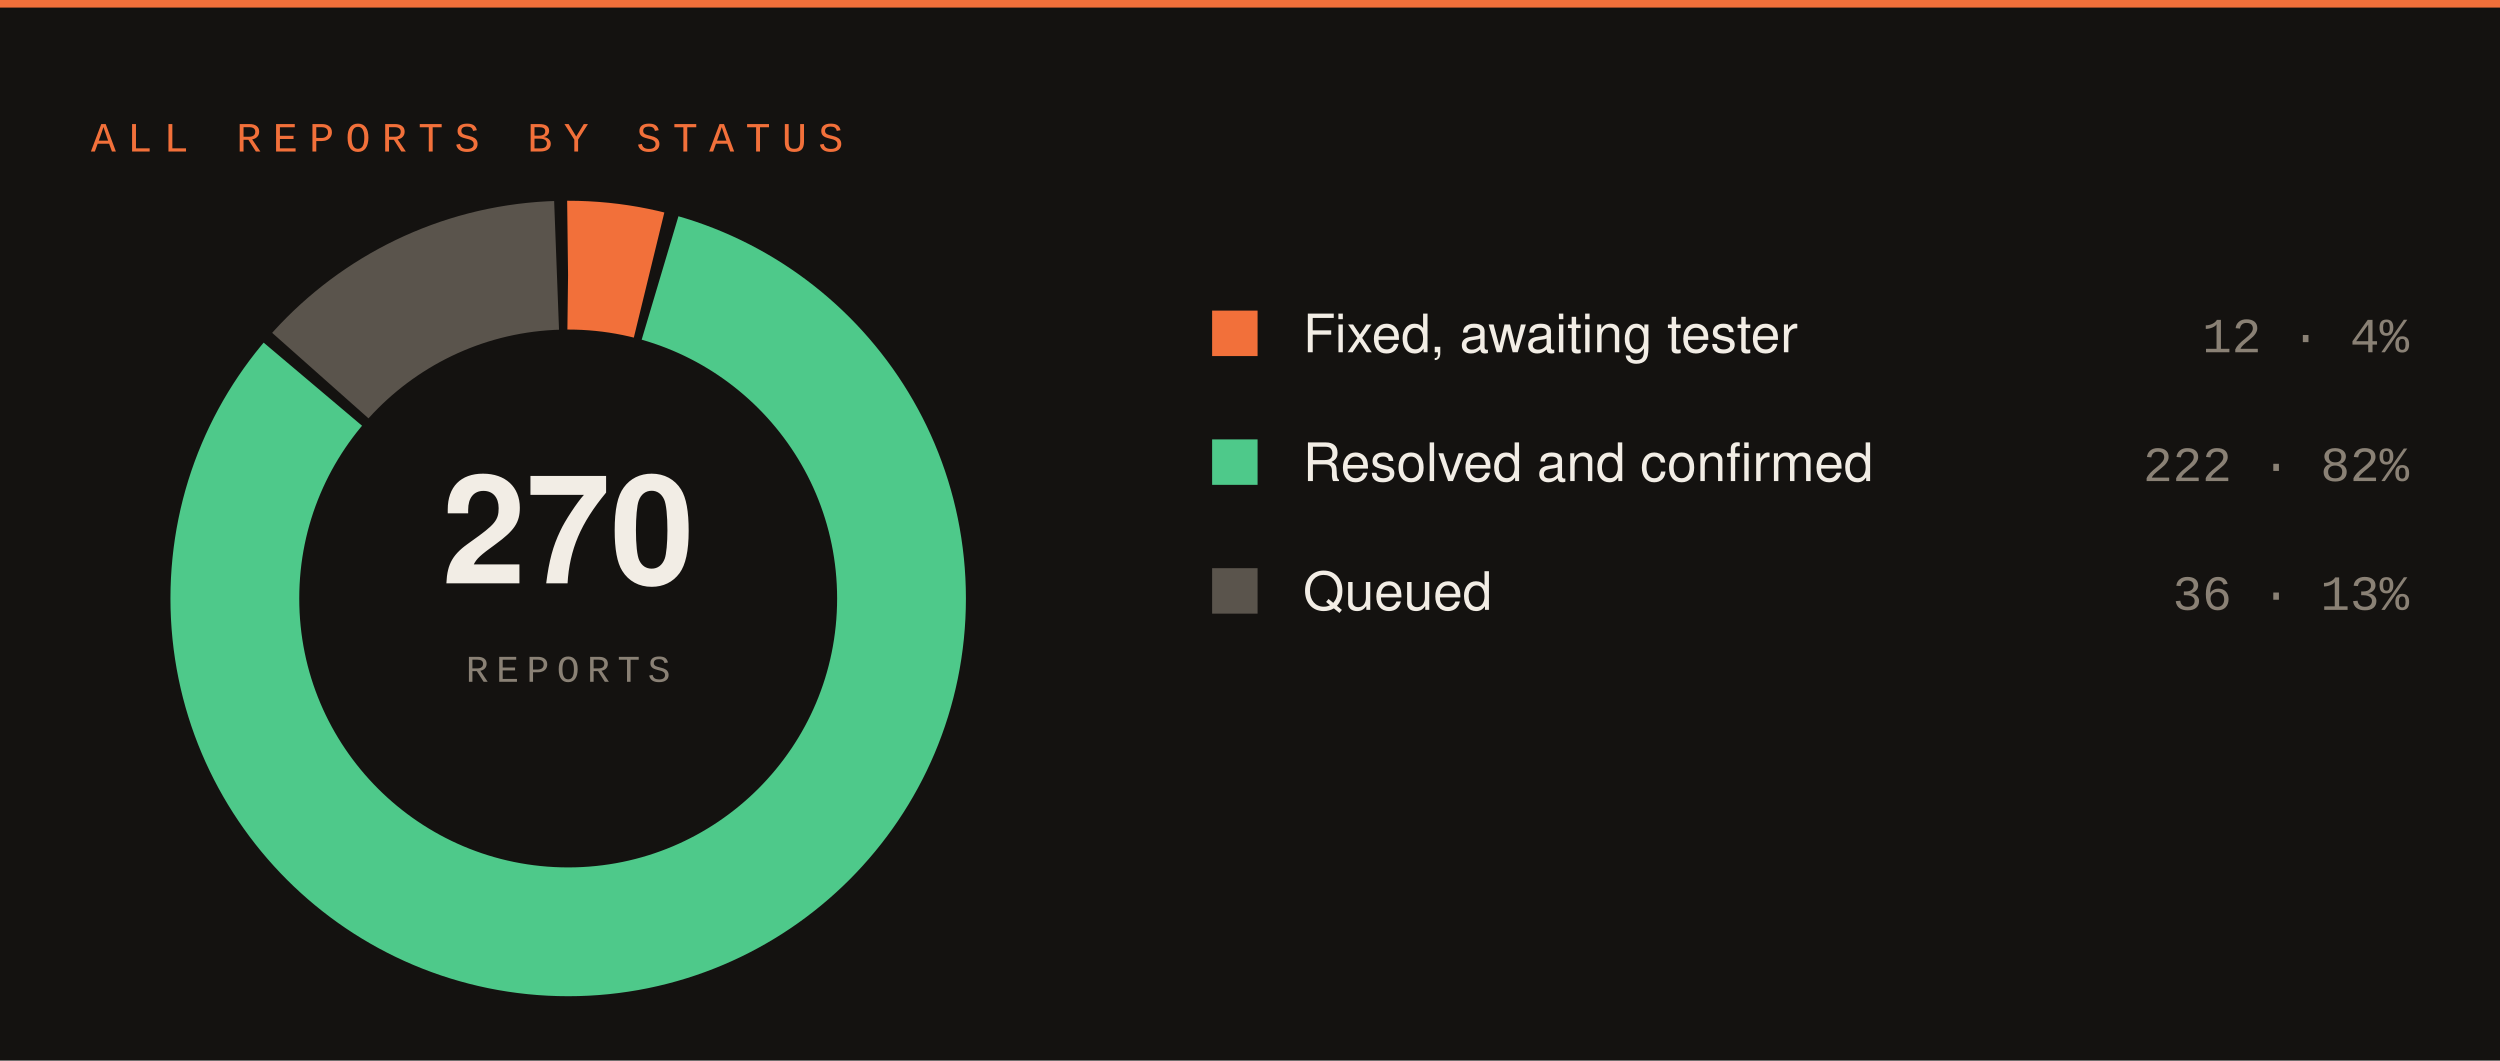
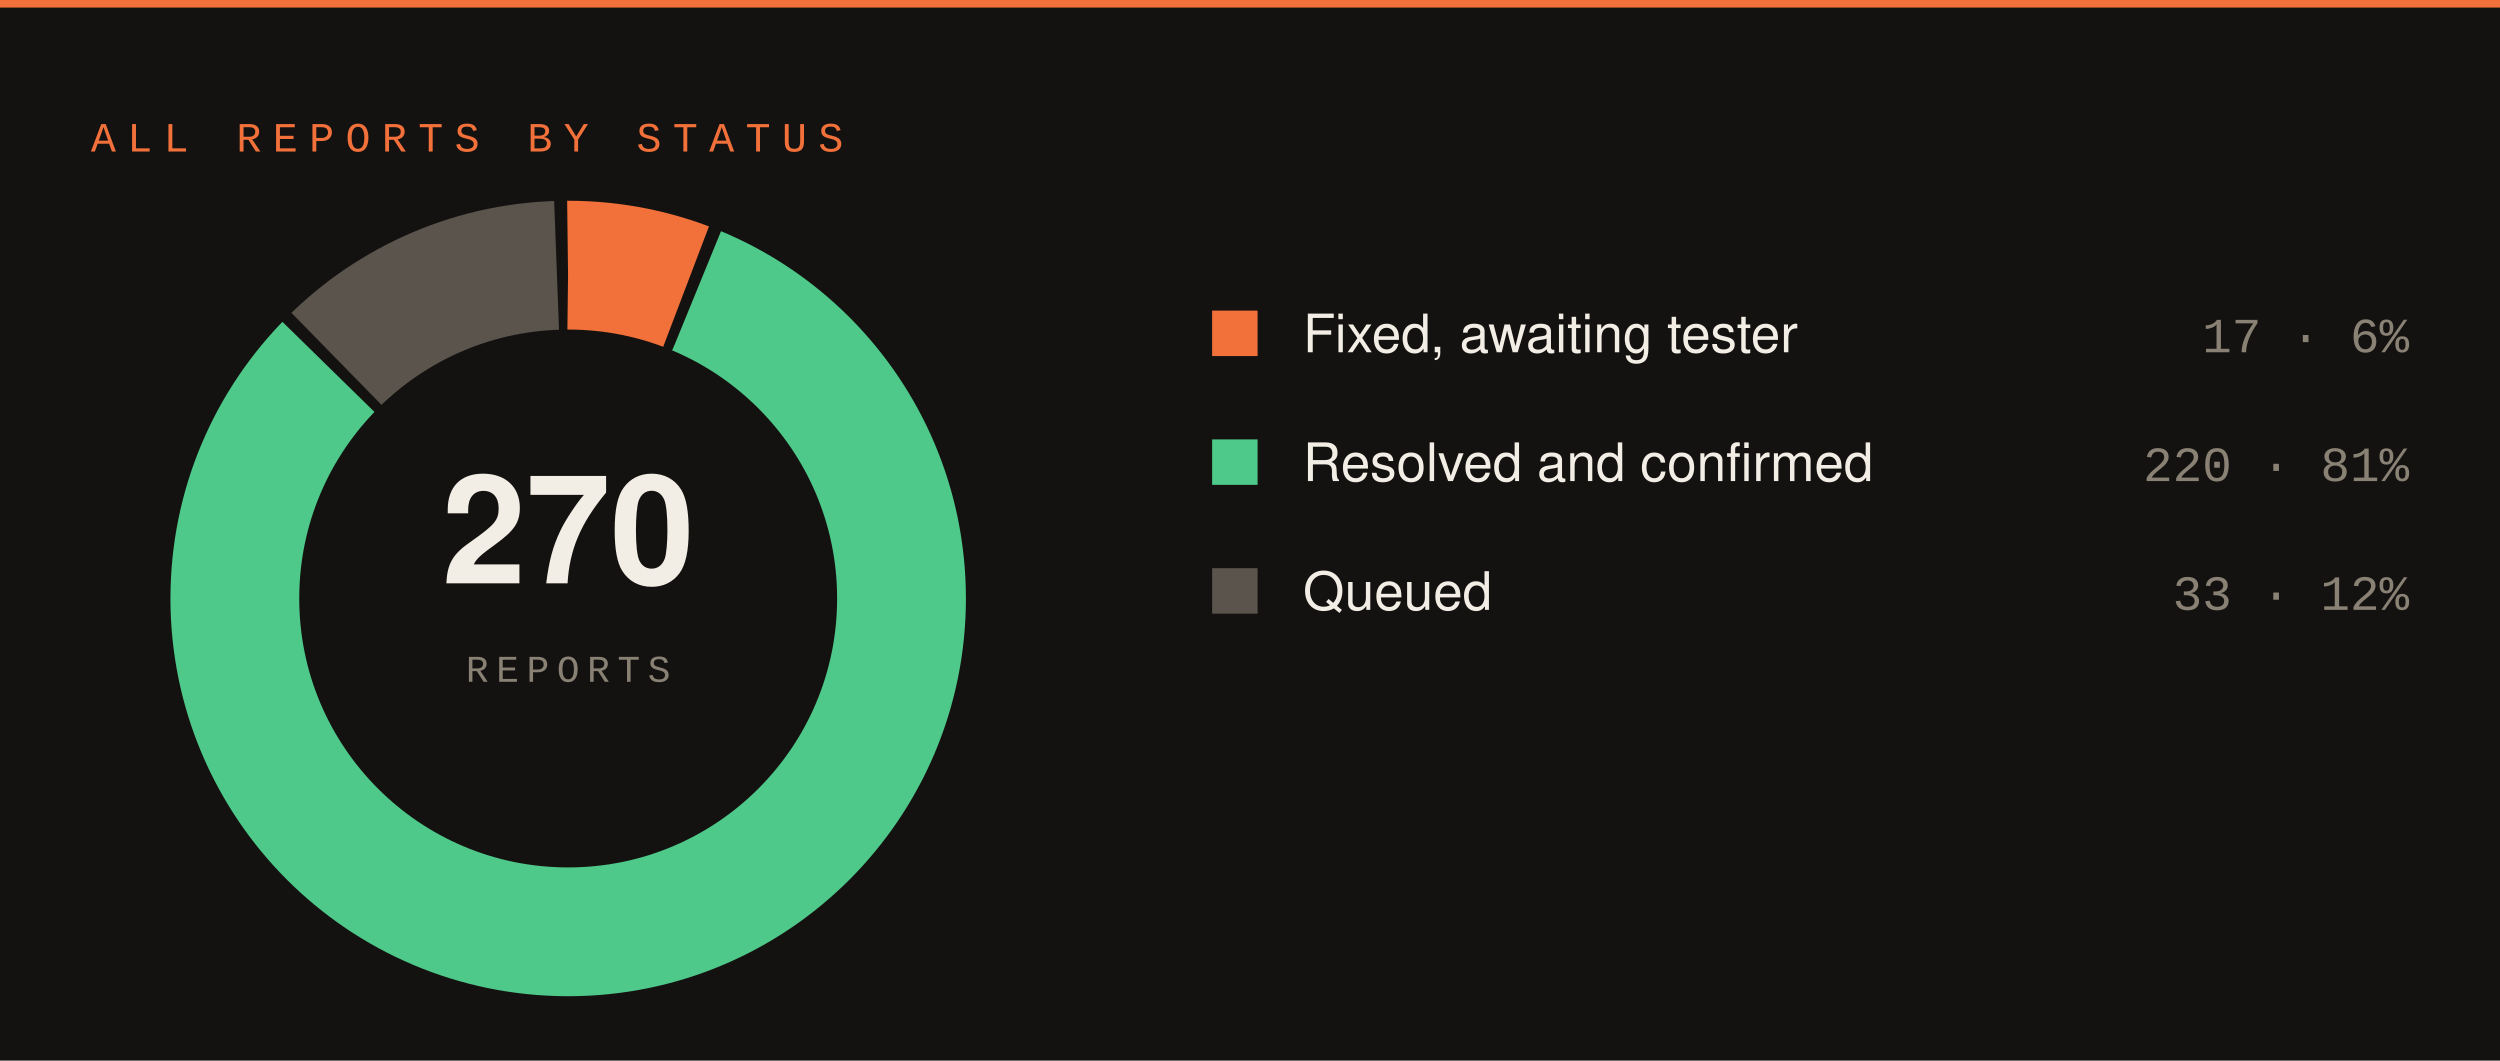
<svg xmlns="http://www.w3.org/2000/svg" width="660" height="280" viewBox="0 0 660 280">
  <rect width="660" height="280" fill="#141210" />
  <rect x="0" y="0" width="660" height="2" fill="#f2703a" />
  <text x="24" y="40" font-family="SFMono-Regular,Consolas,Liberation Mono,monospace" font-size="11" letter-spacing="3" fill="#f2703a">ALL REPORTS BY STATUS</text>
-   <circle cx="150" cy="158" r="88" fill="none" stroke="#f2703a" stroke-width="34" stroke-dasharray="21.57 531.35" stroke-dashoffset="-0.00" transform="rotate(-90 150 158)" />
-   <circle cx="150" cy="158" r="88" fill="none" stroke="#4ec98a" stroke-width="34" stroke-dasharray="451.62 101.30" stroke-dashoffset="-24.57" transform="rotate(-90 150 158)" />
-   <circle cx="150" cy="158" r="88" fill="none" stroke="#5a544c" stroke-width="34" stroke-dasharray="70.72 482.20" stroke-dashoffset="-479.20" transform="rotate(-90 150 158)" />
+   <circle cx="150" cy="158" r="88" fill="none" stroke="#f2703a" stroke-width="34" stroke-dasharray="31.81 521.11" stroke-dashoffset="-0.00" transform="rotate(-90 150 158)" />
+   <circle cx="150" cy="158" r="88" fill="none" stroke="#4ec98a" stroke-width="34" stroke-dasharray="447.53 105.39" stroke-dashoffset="-34.81" transform="rotate(-90 150 158)" />
+   <circle cx="150" cy="158" r="88" fill="none" stroke="#5a544c" stroke-width="34" stroke-dasharray="64.58 488.34" stroke-dashoffset="-485.34" transform="rotate(-90 150 158)" />
  <text x="150" y="154" font-family="-apple-system,Segoe UI,Helvetica,Arial,sans-serif" font-size="40" font-weight="700" fill="#f2ede5" text-anchor="middle">270</text>
  <text x="150" y="180" font-family="SFMono-Regular,Consolas,Liberation Mono,monospace" font-size="10" letter-spacing="2" fill="#8a8175" text-anchor="middle">REPORTS</text>
  <rect x="320" y="82" width="12" height="12" fill="#f2703a" />
  <text x="344" y="93" font-family="-apple-system,Segoe UI,Helvetica,Arial,sans-serif" font-size="14" fill="#f2ede5">Fixed, awaiting tester</text>
-   <text x="636" y="93" font-family="SFMono-Regular,Consolas,Liberation Mono,monospace" font-size="13" fill="#8a8175" text-anchor="end">12 · 4%</text>
+   <text x="636" y="93" font-family="SFMono-Regular,Consolas,Liberation Mono,monospace" font-size="13" fill="#8a8175" text-anchor="end">17 · 6%</text>
  <rect x="320" y="116" width="12" height="12" fill="#4ec98a" />
  <text x="344" y="127" font-family="-apple-system,Segoe UI,Helvetica,Arial,sans-serif" font-size="14" fill="#f2ede5">Resolved and confirmed</text>
-   <text x="636" y="127" font-family="SFMono-Regular,Consolas,Liberation Mono,monospace" font-size="13" fill="#8a8175" text-anchor="end">222 · 82%</text>
+   <text x="636" y="127" font-family="SFMono-Regular,Consolas,Liberation Mono,monospace" font-size="13" fill="#8a8175" text-anchor="end">220 · 81%</text>
  <rect x="320" y="150" width="12" height="12" fill="#5a544c" />
  <text x="344" y="161" font-family="-apple-system,Segoe UI,Helvetica,Arial,sans-serif" font-size="14" fill="#f2ede5">Queued</text>
-   <text x="636" y="161" font-family="SFMono-Regular,Consolas,Liberation Mono,monospace" font-size="13" fill="#8a8175" text-anchor="end">36 · 13%</text>
+   <text x="636" y="161" font-family="SFMono-Regular,Consolas,Liberation Mono,monospace" font-size="13" fill="#8a8175" text-anchor="end">33 · 12%</text>
</svg>
